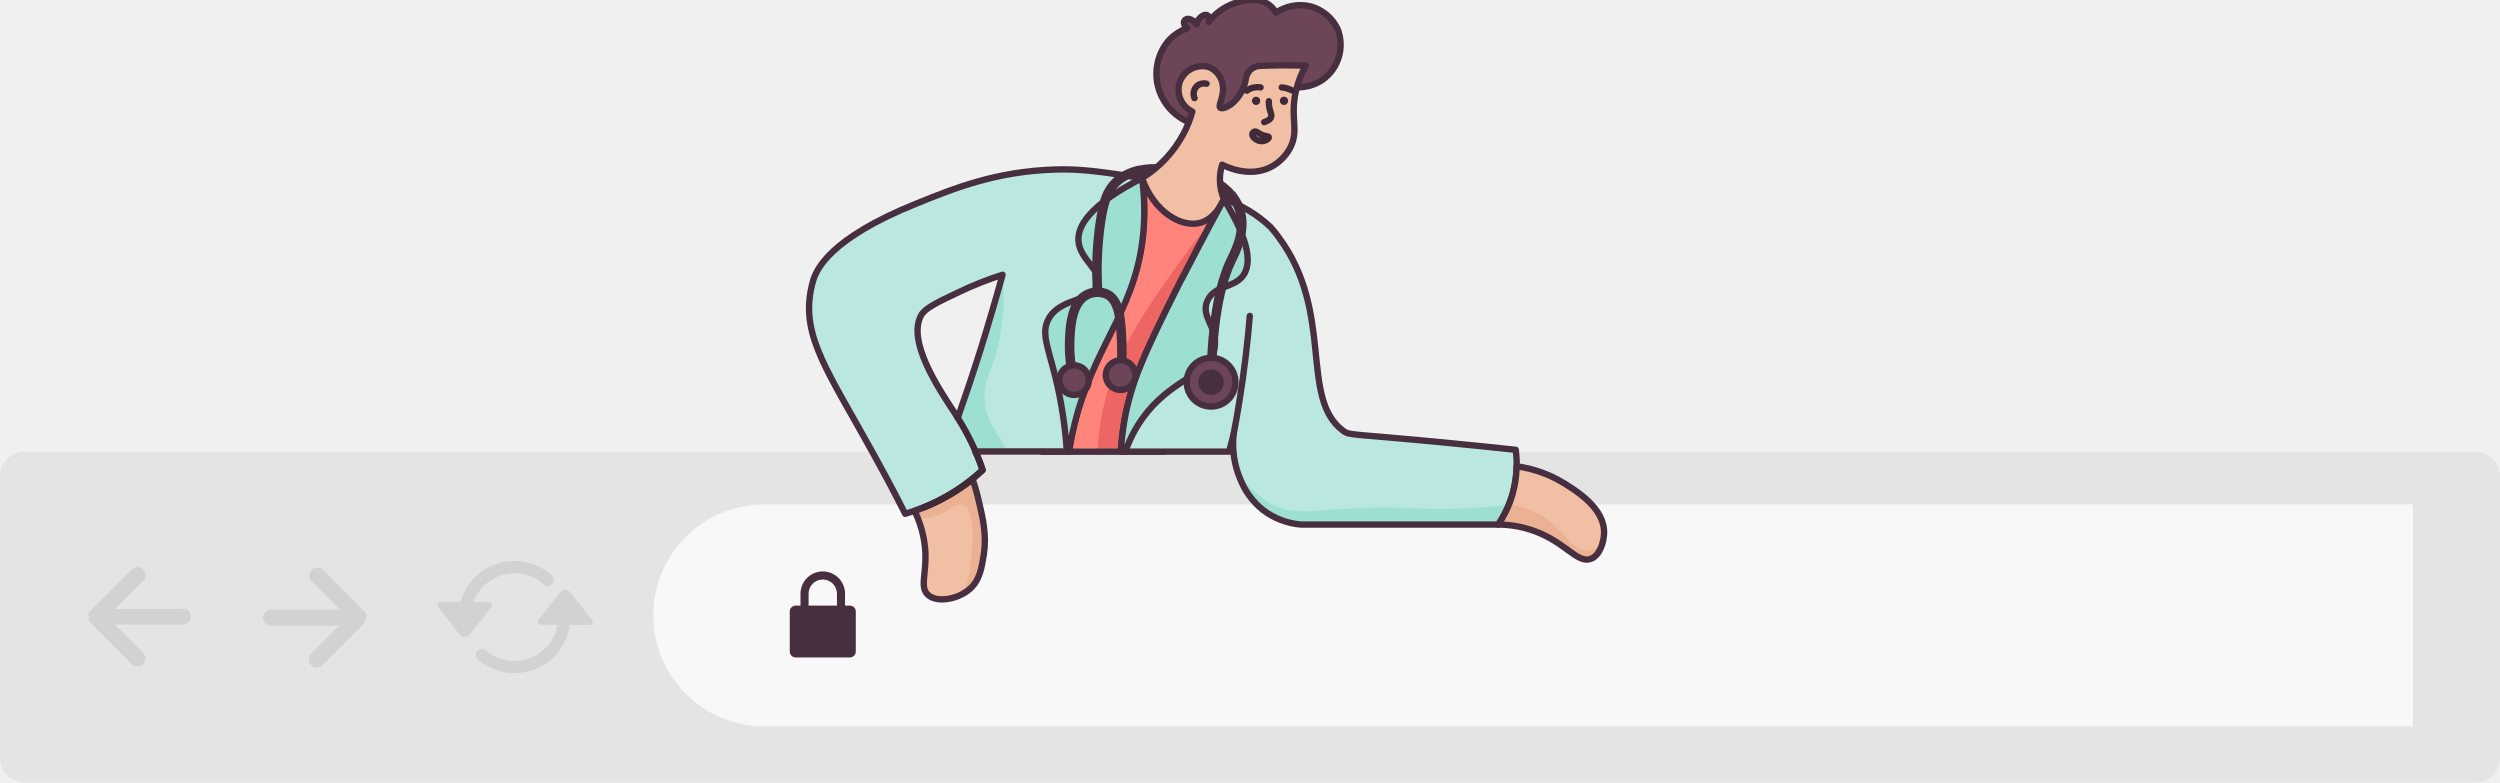
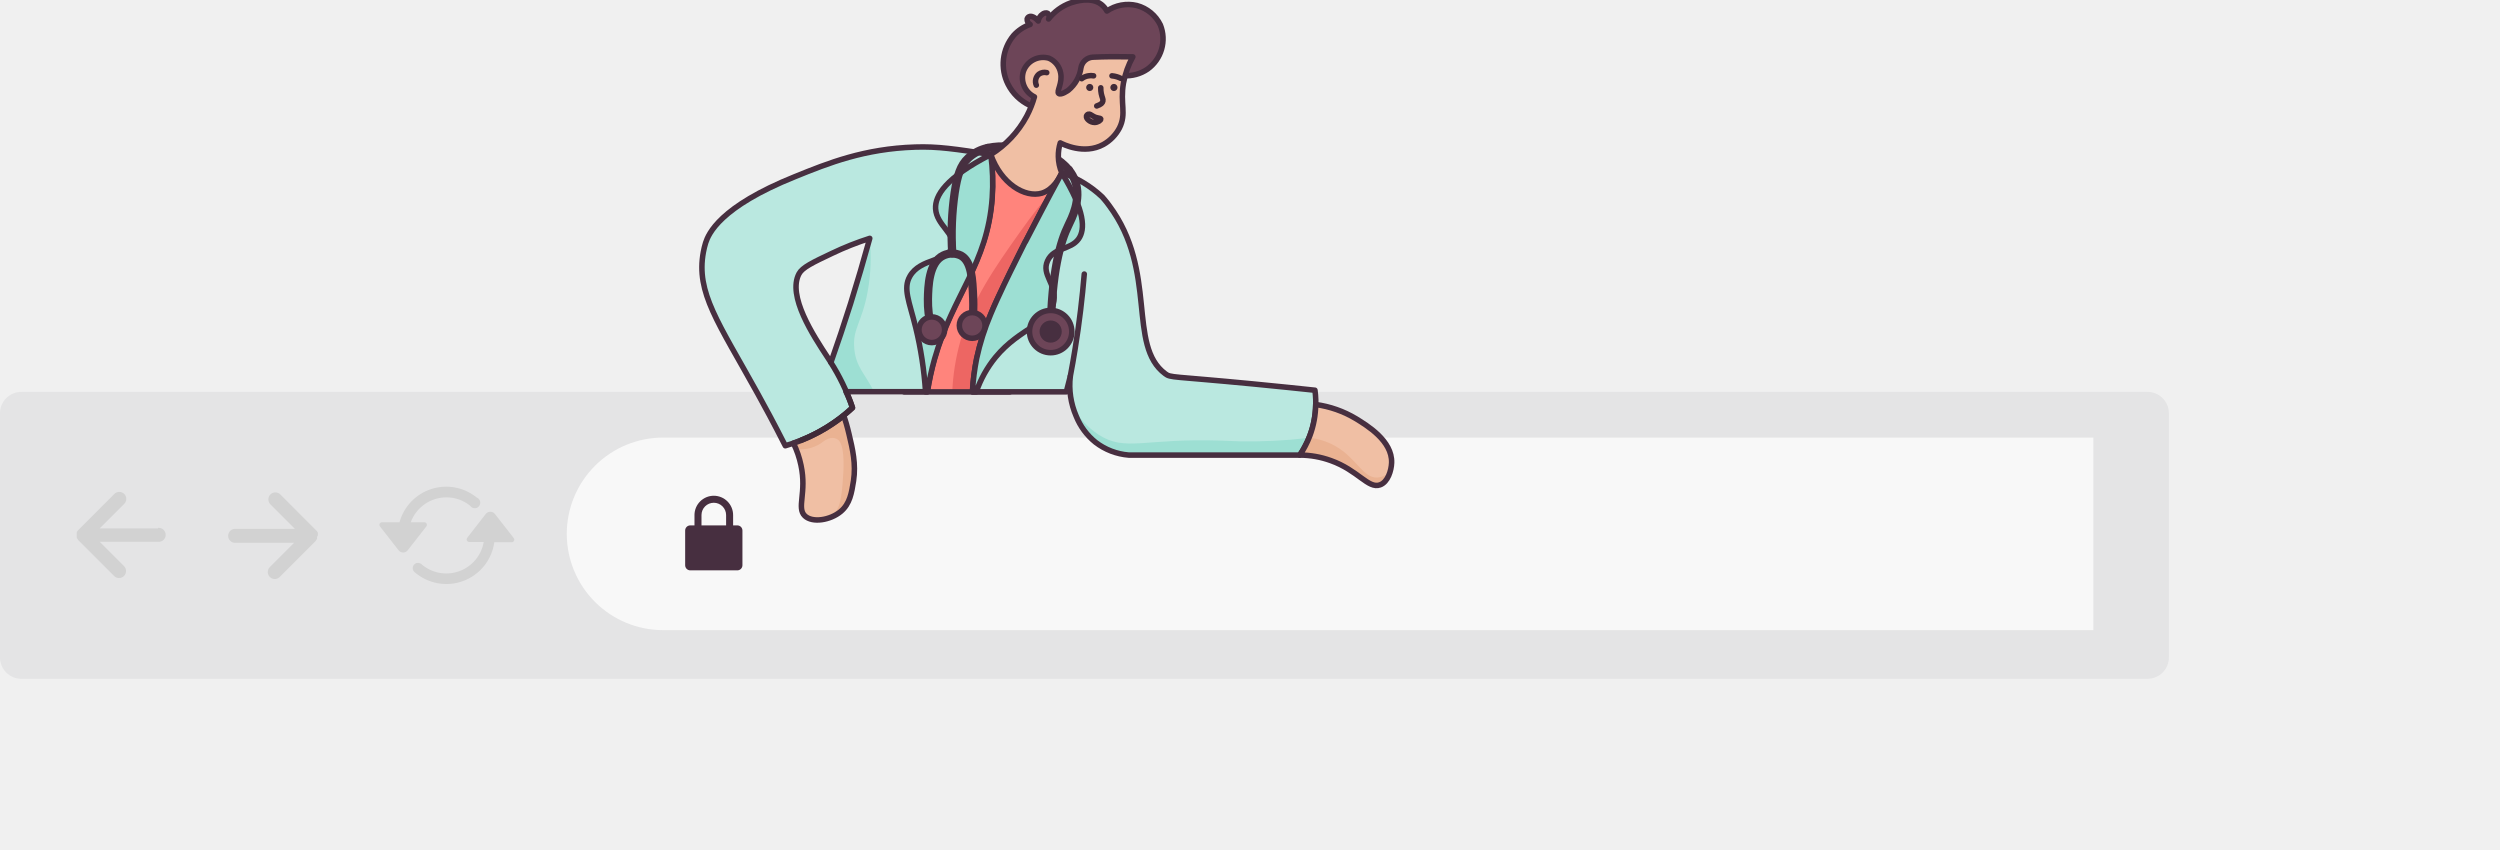
- <svg xmlns="http://www.w3.org/2000/svg" id="illustration" viewBox="0 0 393 123">
+ <svg xmlns="http://www.w3.org/2000/svg" width="453" height="154" viewBox="0 0 453 154" fill="none">
+   <g clip-path="url(#clip0_2_2)">
+     <path d="M389.13 71.01H3.87C1.733 71.01 0 72.743 0 74.88V119.13C0 121.267 1.733 123 3.87 123H389.13C391.267 123 393 121.267 393 119.13V74.88C393 72.743 391.267 71.01 389.13 71.01Z" fill="#E4E4E5" />
+     <path d="M120.14 79.29H379.32V114.18H120.14C115.515 114.177 111.081 112.339 107.811 109.069C104.541 105.799 102.703 101.365 102.7 96.74V96.74C102.7 94.448 103.151 92.179 104.028 90.062C104.905 87.945 106.191 86.021 107.811 84.401C109.431 82.781 111.355 81.495 113.472 80.618C115.589 79.741 117.858 79.29 120.15 79.29H120.14Z" fill="#F8F8F8" />
+     <path d="M133.6 95.2H132.84V93.33C132.84 92.402 132.471 91.511 131.815 90.855C131.158 90.199 130.268 89.83 129.34 89.83C128.412 89.83 127.521 90.199 126.865 90.855C126.209 91.511 125.84 92.402 125.84 93.33V95.2H125.08C124.833 95.2 124.597 95.298 124.422 95.472C124.248 95.647 124.15 95.883 124.15 96.13V102.42C124.15 102.667 124.248 102.903 124.422 103.078C124.597 103.252 124.833 103.35 125.08 103.35H133.6C133.847 103.35 134.083 103.252 134.258 103.078C134.432 102.903 134.53 102.667 134.53 102.42V96.13C134.53 95.883 134.432 95.647 134.258 95.472C134.083 95.298 133.847 95.2 133.6 95.2ZM127.11 93.33C127.11 92.739 127.345 92.171 127.763 91.753C128.181 91.335 128.749 91.1 129.34 91.1C129.931 91.1 130.499 91.335 130.917 91.753C131.335 92.171 131.57 92.739 131.57 93.33V95.2H127.11V93.33Z" fill="#472F40" />
+     <path d="M57.6 97C57.605 96.94 57.605 96.88 57.6 96.82C57.6 96.76 57.6 96.7 57.6 96.63C57.594 96.594 57.594 96.556 57.6 96.52C57.6 96.52 57.6 96.52 57.6 96.52C57.6 96.52 57.53 96.41 57.5 96.36L57.39 96.2L50.76 89.56C50.519 89.336 50.2 89.214 49.87 89.221C49.541 89.227 49.227 89.362 48.995 89.595C48.763 89.829 48.63 90.143 48.626 90.472C48.621 90.802 48.745 91.12 48.97 91.36L53.44 95.83H42.72C42.544 95.814 42.367 95.835 42.2 95.892C42.033 95.948 41.88 96.039 41.75 96.158C41.62 96.277 41.516 96.422 41.445 96.583C41.374 96.744 41.337 96.919 41.337 97.095C41.337 97.271 41.374 97.446 41.445 97.607C41.516 97.768 41.62 97.913 41.75 98.032C41.88 98.151 42.033 98.242 42.2 98.298C42.367 98.355 42.544 98.376 42.72 98.36H53.29L48.82 102.83C48.614 103.073 48.507 103.385 48.52 103.703C48.533 104.022 48.665 104.324 48.891 104.549C49.116 104.775 49.418 104.907 49.736 104.92C50.055 104.933 50.367 104.826 50.61 104.62L57.24 97.99V97.94L57.35 97.79C57.35 97.79 57.42 97.69 57.45 97.63C57.48 97.57 57.45 97.63 57.45 97.58C57.445 97.54 57.445 97.5 57.45 97.46C57.45 97.4 57.45 97.34 57.45 97.27C57.513 97.188 57.563 97.097 57.6 97Z" fill="#D2D2D2" />
+     <path d="M28.64 95.74H18.07L22.54 91.27C22.765 91.03 22.889 90.712 22.884 90.382C22.88 90.053 22.747 89.739 22.515 89.505C22.283 89.272 21.969 89.137 21.64 89.131C21.31 89.124 20.991 89.246 20.75 89.47L14.12 96.11L14.01 96.27C13.971 96.32 13.937 96.373 13.91 96.43V96.43C13.916 96.466 13.916 96.504 13.91 96.54C13.906 96.603 13.906 96.667 13.91 96.73C13.897 96.85 13.897 96.97 13.91 97.09C13.904 97.153 13.904 97.217 13.91 97.28C13.915 97.32 13.915 97.36 13.91 97.4V97.45C13.937 97.507 13.971 97.561 14.01 97.61L14.12 97.76V97.81L20.75 104.44C20.993 104.646 21.305 104.753 21.623 104.74C21.942 104.727 22.244 104.595 22.469 104.369C22.695 104.144 22.827 103.842 22.84 103.523C22.853 103.205 22.746 102.893 22.54 102.65L18.07 98.18H28.64C28.816 98.196 28.992 98.174 29.16 98.118C29.326 98.062 29.48 97.971 29.61 97.852C29.74 97.733 29.844 97.588 29.915 97.427C29.986 97.266 30.023 97.091 30.023 96.915C30.023 96.739 29.986 96.564 29.915 96.403C29.844 96.242 29.74 96.097 29.61 95.978C29.48 95.859 29.326 95.768 29.16 95.712C28.992 95.656 28.816 95.634 28.64 95.65V95.74Z" fill="#D2D2D2" />
+     <path d="M93.05 97.45L89.68 93.13C89.582 93.003 89.456 92.901 89.312 92.83C89.168 92.76 89.01 92.723 88.85 92.723C88.69 92.723 88.532 92.76 88.388 92.83C88.244 92.901 88.118 93.003 88.02 93.13L84.66 97.45C84.606 97.519 84.572 97.603 84.562 97.69C84.553 97.778 84.569 97.867 84.607 97.946C84.646 98.025 84.706 98.092 84.781 98.138C84.856 98.185 84.942 98.21 85.03 98.21H87.65C87.441 99.413 86.915 100.539 86.127 101.473C85.339 102.406 84.317 103.112 83.165 103.519C82.014 103.927 80.775 104.02 79.575 103.79C78.376 103.56 77.259 103.014 76.34 102.21C76.149 102.052 75.904 101.975 75.658 101.995C75.411 102.015 75.182 102.13 75.019 102.317C74.856 102.503 74.772 102.746 74.785 102.993C74.799 103.24 74.908 103.472 75.09 103.64C76.28 104.687 77.731 105.391 79.29 105.679C80.849 105.967 82.456 105.827 83.941 105.274C85.427 104.721 86.734 103.776 87.725 102.539C88.716 101.302 89.354 99.82 89.57 98.25H92.68C92.776 98.257 92.871 98.236 92.954 98.187C93.037 98.138 93.103 98.066 93.143 97.979C93.184 97.892 93.196 97.794 93.18 97.7C93.163 97.605 93.118 97.518 93.05 97.45V97.45Z" fill="#D2D2D2" />
+     <path d="M86.39 90.16C85.259 89.237 83.916 88.612 82.482 88.339C81.048 88.067 79.569 88.157 78.179 88.601C76.788 89.045 75.531 89.829 74.52 90.882C73.509 91.934 72.777 93.223 72.39 94.63H69.23C69.141 94.628 69.053 94.651 68.977 94.697C68.901 94.743 68.839 94.81 68.799 94.89C68.76 94.969 68.743 95.059 68.752 95.147C68.761 95.236 68.795 95.32 68.85 95.39L72.22 99.71C72.318 99.837 72.444 99.939 72.588 100.01C72.732 100.08 72.89 100.117 73.05 100.117C73.21 100.117 73.368 100.08 73.512 100.01C73.656 99.939 73.782 99.837 73.88 99.71L77.25 95.39C77.304 95.321 77.338 95.237 77.347 95.15C77.357 95.062 77.341 94.974 77.303 94.894C77.264 94.815 77.204 94.748 77.129 94.701C77.055 94.655 76.968 94.63 76.88 94.63H74.43C74.915 93.309 75.793 92.168 76.946 91.362C78.1 90.555 79.473 90.122 80.88 90.12C82.449 90.115 83.971 90.652 85.19 91.64C85.276 91.772 85.392 91.881 85.529 91.959C85.666 92.037 85.819 92.082 85.976 92.09C86.133 92.098 86.29 92.069 86.433 92.005C86.577 91.941 86.704 91.844 86.803 91.721C86.902 91.599 86.971 91.455 87.004 91.301C87.037 91.147 87.033 90.988 86.993 90.836C86.953 90.684 86.877 90.543 86.772 90.426C86.668 90.308 86.537 90.217 86.39 90.16V90.16Z" fill="#D2D2D2" />
+     <path d="M192.39 31.3C191.5 34.52 190.17 39.48 188.74 45.62C186.74 54.21 185.06 59.31 183.64 67.2C183.35 68.8 183.13 70.13 182.99 71.01H163.83C164.15 69.62 164.6 67.74 165.23 65.53C165.23 65.53 165.69 63.94 166.23 62.26C168.881 53.733 171.996 45.357 175.56 37.17L179.56 27.95L180.29 28.06C184.415 28.764 188.465 29.849 192.39 31.3V31.3Z" fill="#FF847C" />
+     <path d="M191.09 30.82H191C190.541 31.043 190.093 31.29 189.66 31.56C189.19 31.86 189.07 31.88 189.01 32C188.66 32.62 189.94 34 190.59 34.6C189.07 36.39 187 38.96 184.72 42.19C180.22 48.56 176.17 54.31 174.03 61.77C173.179 64.779 172.683 67.876 172.55 71H183C183.14 70.12 183.36 68.79 183.65 67.19C185.07 59.3 186.76 54.19 188.75 45.61C189.589 40.748 190.809 35.96 192.4 31.29L191.09 30.82Z" fill="#ED6663" />
+     <path d="M192.39 31.3C191.5 34.52 190.17 39.48 188.74 45.62C186.74 54.21 185.06 59.31 183.64 67.2C183.35 68.8 183.13 70.13 182.99 71.01H163.83C164.15 69.62 164.6 67.74 165.23 65.53C165.23 65.53 165.69 63.94 166.23 62.26C168.881 53.733 171.996 45.357 175.56 37.17L179.56 27.95L180.29 28.06C184.415 28.764 188.465 29.849 192.39 31.3V31.3Z" stroke="#472F40" stroke-linecap="round" stroke-linejoin="round" />
+     <path d="M179.53 28C173.18 27 169.86 26.51 165.84 26.65C156.62 26.94 150.1 29.55 144.09 31.99C130.37 37.5 128.39 42.38 127.86 44C127.69 44.551 127.554 45.112 127.45 45.68C126.08 53.03 130.15 58.41 137.3 71.34C138.49 73.48 140.25 76.73 142.3 80.77C143.1 80.54 144 80.23 144.95 79.86C148.469 78.475 151.695 76.44 154.46 73.86C154.3 73.36 154.12 72.86 153.89 72.29C153.66 71.72 153.49 71.37 153.29 70.97H168.03C168.338 68.946 168.769 66.942 169.32 64.97C172.66 53.23 178.91 47.87 179.77 35.72C179.948 33.145 179.867 30.559 179.53 28V28ZM154.13 55C152.98 58.65 151.78 62.21 150.56 65.68L149.99 64.8C147.36 60.8 142.63 53.61 144.79 49.59C145.39 48.47 147.19 47.59 150.79 45.89C152.996 44.836 155.271 43.934 157.6 43.19C156.533 47.063 155.377 51 154.13 55Z" fill="#BAE8E0" />
+     <path d="M157.24 52.73C157.802 49.589 157.919 46.384 157.59 43.21C157.303 44.29 157.003 45.37 156.69 46.45L156.32 47.75C156.24 48 156.17 48.24 156.1 48.49C156.03 48.74 155.91 49.15 155.81 49.49C155.783 49.605 155.749 49.718 155.71 49.83C155.58 50.29 155.44 50.76 155.3 51.22L154.64 53.39C154.51 53.8 154.39 54.21 154.26 54.62C154.26 54.76 154.17 54.9 154.13 55.04L153.2 57.93V58.03L153.09 58.36L152.67 59.62C152.51 60.1 152.36 60.57 152.2 61.04L152.05 61.48C151.96 61.75 151.87 62.03 151.77 62.3C151.38 63.45 150.99 64.59 150.59 65.72C151.637 67.371 152.556 69.099 153.34 70.89L153.39 71.03H158.39C156.78 67.73 155.11 66.58 154.8 63.2C154.44 59.5 156.2 58.52 157.24 52.73Z" fill="#9DDFD3" />
+     <path d="M182.89 26.61C181.591 26.467 180.277 26.535 179 26.81" stroke="#472F40" stroke-width="1.5" stroke-linecap="round" stroke-linejoin="round" />
+     <path d="M190.74 28.4C191.857 29.008 192.85 29.818 193.67 30.79" stroke="#472F40" stroke-width="1.5" stroke-linecap="round" stroke-linejoin="round" />
+     <path d="M203.57 13.71C205.115 13.819 206.651 13.403 207.93 12.53C209.156 11.648 210.052 10.382 210.474 8.932C210.896 7.482 210.821 5.932 210.26 4.53C209.845 3.67 209.25 2.909 208.515 2.3C207.78 1.691 206.922 1.248 206 1C205.075 0.777 204.114 0.751 203.179 0.923C202.243 1.095 201.355 1.462 200.57 2C200.32 1.54 199.98 1.135 199.57 0.81C197.65 -0.69 194.76 0.28 194 0.53C192.416 1.098 191.028 2.108 190 3.44C190.083 3.28 190.116 3.098 190.092 2.92C190.069 2.741 189.992 2.573 189.87 2.44C189.54 2.2 189.05 2.44 188.92 2.56C188.708 2.701 188.528 2.885 188.392 3.101C188.255 3.316 188.166 3.558 188.13 3.81C187.54 3.12 186.86 2.81 186.45 3.03C186.37 3.07 186.3 3.126 186.243 3.195C186.186 3.264 186.144 3.344 186.12 3.43C186.098 3.632 186.138 3.836 186.234 4.014C186.331 4.193 186.479 4.338 186.66 4.43C185.507 4.833 184.475 5.521 183.66 6.43C182.649 7.645 182.015 9.13 181.838 10.7C181.66 12.271 181.946 13.86 182.66 15.27C183.502 16.931 184.87 18.267 186.55 19.07C188.901 20.304 191.577 20.779 194.21 20.43C200.14 19.48 203.18 14.4 203.57 13.71Z" fill="#6D4558" />
+     <path d="M203.57 13.71C205.115 13.819 206.651 13.403 207.93 12.53C209.156 11.648 210.052 10.382 210.474 8.932C210.896 7.482 210.821 5.932 210.26 4.53C209.845 3.67 209.25 2.909 208.515 2.3C207.78 1.691 206.922 1.248 206 1C205.075 0.777 204.114 0.751 203.179 0.923C202.243 1.095 201.355 1.462 200.57 2C200.32 1.54 199.98 1.135 199.57 0.81C197.65 -0.69 194.76 0.28 194 0.53C192.416 1.098 191.028 2.108 190 3.44C190.083 3.28 190.116 3.098 190.092 2.92C190.069 2.741 189.992 2.573 189.87 2.44C189.54 2.2 189.05 2.44 188.92 2.56C188.708 2.701 188.528 2.885 188.392 3.101C188.255 3.316 188.166 3.558 188.13 3.81C187.54 3.12 186.86 2.81 186.45 3.03C186.37 3.07 186.3 3.126 186.243 3.195C186.186 3.264 186.144 3.344 186.12 3.43C186.098 3.632 186.138 3.836 186.234 4.014C186.331 4.193 186.479 4.338 186.66 4.43C185.507 4.833 184.475 5.521 183.66 6.43C182.649 7.645 182.015 9.13 181.838 10.7C181.66 12.271 181.946 13.86 182.66 15.27C183.502 16.931 184.87 18.267 186.55 19.07C188.901 20.304 191.577 20.779 194.21 20.43C200.14 19.48 203.18 14.4 203.57 13.71Z" stroke="#472F40" stroke-linecap="round" stroke-linejoin="round" />
+     <path d="M237.81 77.51C237.315 79.271 236.542 80.942 235.52 82.46H204.52C202.339 82.285 200.255 81.483 198.52 80.15C196.955 78.894 195.742 77.254 195 75.39C194.015 73.119 193.649 70.628 193.94 68.17L193.22 71H176.22C176.318 68.96 176.575 66.93 176.99 64.93C177.587 62.161 178.447 59.455 179.56 56.85C180.37 54.85 181.3 52.92 183.14 49.12C184.38 46.58 185.37 44.64 185.8 43.79C187.36 40.72 189.56 36.49 192.41 31.29C195.12 32.212 197.602 33.702 199.69 35.66C199.91 35.9 200.12 36.15 200.12 36.15C200.45 36.54 200.72 36.89 201 37.28C209.84 49.19 204.21 62.58 211.14 67.72C212.14 68.48 212.22 68.14 227.08 69.57C231.8 70.02 235.68 70.44 238.27 70.71C238.574 72.985 238.418 75.297 237.81 77.51V77.51Z" fill="#BAE8E0" />
+     <path d="M237.19 79.32C236.42 79.42 235.24 79.55 233.8 79.68C229.699 80.015 225.579 80.072 221.47 79.85C207.27 79.33 203.99 81.95 199.05 78.75C197.123 77.476 195.526 75.762 194.39 73.75C194.558 74.319 194.762 74.877 195 75.42C195.742 77.284 196.955 78.924 198.52 80.18C200.255 81.513 202.339 82.315 204.52 82.49H235.52C236.182 81.492 236.742 80.43 237.19 79.32Z" fill="#9DDFD3" />
+     <path d="M179.53 28C173.18 27 169.86 26.51 165.84 26.65C156.62 26.94 150.1 29.55 144.09 31.99C130.37 37.5 128.39 42.38 127.86 44C127.69 44.551 127.554 45.112 127.45 45.68C126.08 53.03 130.15 58.41 137.3 71.34C138.49 73.48 140.25 76.73 142.3 80.77C143.1 80.54 144 80.23 144.95 79.86C148.469 78.475 151.695 76.44 154.46 73.86C154.3 73.36 154.12 72.86 153.89 72.29C153.66 71.72 153.49 71.37 153.29 70.97H168.03C168.338 68.946 168.769 66.942 169.32 64.97C172.66 53.23 178.91 47.87 179.77 35.72C179.948 33.145 179.867 30.559 179.53 28V28ZM154.13 55C152.98 58.65 151.78 62.21 150.56 65.68L149.99 64.8C147.36 60.8 142.63 53.61 144.79 49.59C145.39 48.47 147.19 47.59 150.79 45.89C152.996 44.836 155.271 43.934 157.6 43.19C156.533 47.063 155.377 51 154.13 55Z" stroke="#472F40" stroke-linecap="round" stroke-linejoin="round" />
+     <path d="M237.81 77.51C237.315 79.271 236.542 80.942 235.52 82.46H204.52C202.339 82.285 200.255 81.483 198.52 80.15C196.955 78.894 195.742 77.254 195 75.39C194.015 73.119 193.649 70.628 193.94 68.17L193.22 71H176.22C176.318 68.96 176.575 66.93 176.99 64.93C177.587 62.161 178.447 59.455 179.56 56.85C180.37 54.85 181.3 52.92 183.14 49.12C184.38 46.58 185.37 44.64 185.8 43.79C187.36 40.72 189.56 36.49 192.41 31.29C195.12 32.212 197.602 33.702 199.69 35.66C199.91 35.9 200.12 36.15 200.12 36.15C200.45 36.54 200.72 36.89 201 37.28C209.84 49.19 204.21 62.58 211.14 67.72C212.14 68.48 212.22 68.14 227.08 69.57C231.8 70.02 235.68 70.44 238.27 70.71C238.574 72.985 238.418 75.297 237.81 77.51V77.51Z" stroke="#472F40" stroke-linecap="round" stroke-linejoin="round" />
+     <path d="M235.52 82.46C237.44 82.466 239.345 82.804 241.15 83.46C246.07 85.21 247.93 88.62 250.05 87.86C251.49 87.35 252.11 85.25 252.16 83.86C252.31 79.86 247.67 77.08 245.69 75.86C243.459 74.521 240.978 73.65 238.4 73.3C238.382 75.248 238.02 77.178 237.33 79C236.864 80.22 236.257 81.381 235.52 82.46V82.46Z" fill="#F0BFA4" />
+     <path d="M249.55 86.53C246.95 86.64 245.83 83 241.92 80.8C240.463 79.991 238.858 79.484 237.2 79.31V79.31C236.755 80.415 236.195 81.471 235.53 82.46C237.45 82.466 239.355 82.804 241.16 83.46C246.08 85.21 247.94 88.62 250.06 87.86C250.535 87.624 250.95 87.282 251.272 86.861C251.595 86.44 251.816 85.95 251.92 85.43C251.294 86.078 250.449 86.47 249.55 86.53V86.53Z" fill="#EAB292" />
+     <path d="M235.52 82.46C237.44 82.466 239.345 82.804 241.15 83.46C246.07 85.21 247.93 88.62 250.05 87.86C251.49 87.35 252.11 85.25 252.16 83.86C252.31 79.86 247.67 77.08 245.69 75.86C243.459 74.521 240.978 73.65 238.4 73.3C238.382 75.248 238.02 77.178 237.33 79C236.864 80.22 236.257 81.381 235.52 82.46V82.46Z" stroke="#472F40" stroke-linecap="round" stroke-linejoin="round" />
+     <path d="M192.39 31.3C191.997 30.369 191.787 29.371 191.77 28.36C191.754 27.523 191.872 26.689 192.12 25.89C192.56 26.12 196.43 28.1 199.93 26.18C201.174 25.484 202.188 24.442 202.85 23.18C204.16 20.55 202.93 18.79 203.57 15.06C203.866 13.389 204.441 11.78 205.27 10.3C203.5 10.3 201.64 10.24 199.7 10.3L197.82 10.37C197.353 10.395 196.909 10.578 196.56 10.889C196.212 11.199 195.979 11.62 195.9 12.08C195.714 13.749 194.886 15.281 193.59 16.35C193.52 16.4 192.27 17.29 191.83 16.94C191.39 16.59 192.58 15.04 192.18 13.18C192.068 12.603 191.818 12.062 191.45 11.604C191.082 11.146 190.609 10.784 190.07 10.55C189.14 10.28 188.143 10.377 187.282 10.819C186.421 11.262 185.762 12.017 185.44 12.93C185.165 13.812 185.216 14.763 185.583 15.611C185.95 16.459 186.609 17.147 187.44 17.55C187.098 18.763 186.628 19.936 186.04 21.05C184.515 23.896 182.27 26.292 179.53 28C181.38 33.29 185.74 35.9 188.79 35C190.88 34.35 192 32.2 192.39 31.3Z" fill="#F0BFA4" />
+     <path d="M192.39 31.3C191.997 30.369 191.787 29.371 191.77 28.36C191.754 27.523 191.872 26.689 192.12 25.89C192.56 26.12 196.43 28.1 199.93 26.18C201.174 25.484 202.188 24.442 202.85 23.18C204.16 20.55 202.93 18.79 203.57 15.06C203.866 13.389 204.441 11.78 205.27 10.3C203.5 10.3 201.64 10.24 199.7 10.3L198.02 10.36C197.498 10.388 197.002 10.593 196.612 10.94C196.221 11.287 195.96 11.755 195.87 12.27C195.652 13.869 194.838 15.327 193.59 16.35C193.52 16.4 192.27 17.29 191.83 16.94C191.39 16.59 192.58 15.04 192.18 13.18C192.068 12.603 191.818 12.062 191.45 11.604C191.082 11.146 190.609 10.784 190.07 10.55C189.14 10.28 188.143 10.377 187.282 10.819C186.421 11.262 185.762 12.017 185.44 12.93C185.165 13.812 185.216 14.763 185.583 15.611C185.95 16.459 186.609 17.147 187.44 17.55C187.098 18.763 186.628 19.936 186.04 21.05C184.515 23.896 182.27 26.292 179.53 28C181.38 33.29 185.74 35.9 188.79 35C190.88 34.35 192 32.2 192.39 31.3Z" stroke="#472F40" stroke-linecap="round" stroke-linejoin="round" />
+     <path d="M179.53 28C171.31 32.22 169.4 35.47 169.53 37.83C169.71 40.83 173.16 42.33 172.53 44.7C171.79 47.48 166.77 46.7 164.86 50.08C163.61 52.31 164.74 54.53 165.92 59.32C166.857 63.153 167.456 67.062 167.71 71H168.05C168.13 70.51 168.21 70.05 168.29 69.6C168.29 69.46 168.34 69.32 168.37 69.18C168.45 68.78 168.53 68.38 168.61 68L168.76 67.36C168.82 67.07 168.89 66.77 168.96 66.5C169.08 66 169.21 65.5 169.34 65.07C172.68 53.33 178.93 47.97 179.79 35.82C179.968 33.211 179.881 30.591 179.53 28V28Z" fill="#9DDFD3" />
+     <path d="M179.53 28C171.31 32.22 169.4 35.47 169.53 37.83C169.71 40.83 173.16 42.33 172.53 44.7C171.79 47.48 166.77 46.7 164.86 50.08C163.61 52.31 164.74 54.53 165.92 59.32C166.857 63.153 167.456 67.062 167.71 71H168.05C168.13 70.51 168.21 70.05 168.29 69.6C168.29 69.46 168.34 69.32 168.37 69.18C168.45 68.78 168.53 68.38 168.61 68L168.76 67.36C168.82 67.07 168.89 66.77 168.96 66.5C169.08 66 169.21 65.5 169.34 65.07C172.68 53.33 178.93 47.97 179.79 35.82C179.968 33.211 179.881 30.591 179.53 28V28Z" stroke="#472F40" stroke-linecap="round" stroke-linejoin="round" />
+     <path d="M185.77 43.81C184.77 45.81 183.9 47.56 183.09 49.2L181.93 51.59C180.99 53.59 180.18 55.32 179.51 56.94C178.41 59.52 177.56 62.199 176.97 64.94V64.94C176.59 66.865 176.336 68.812 176.21 70.77C176.215 70.847 176.215 70.923 176.21 71H176.9C177.684 68.721 178.866 66.598 180.39 64.73C184.87 59.28 190.39 58.73 190.96 54.51C191.41 51.39 188.68 49.79 189.81 47.28C190.94 44.77 193.99 45.33 195.45 43.28C196.64 41.57 196.66 38.28 192.4 31.34C189.55 36.54 187.4 40.77 185.79 43.84L185.77 43.81Z" fill="#9DDFD3" />
+     <path d="M185.77 43.81C184.77 45.81 183.9 47.56 183.09 49.2L181.93 51.59C180.99 53.59 180.18 55.32 179.51 56.94C178.41 59.52 177.56 62.199 176.97 64.94V64.94C176.59 66.865 176.336 68.812 176.21 70.77C176.215 70.847 176.215 70.923 176.21 71H176.9C177.684 68.721 178.866 66.598 180.39 64.73C184.87 59.28 190.39 58.73 190.96 54.51C191.41 51.39 188.68 49.79 189.81 47.28C190.94 44.77 193.99 45.33 195.45 43.28C196.64 41.57 196.66 38.28 192.4 31.34C189.55 36.54 187.4 40.77 185.79 43.84L185.77 43.81Z" stroke="#472F40" stroke-linecap="round" stroke-linejoin="round" />
+     <path d="M197.46 16.5C197.819 16.5 198.11 16.209 198.11 15.85C198.11 15.491 197.819 15.2 197.46 15.2C197.101 15.2 196.81 15.491 196.81 15.85C196.81 16.209 197.101 16.5 197.46 16.5Z" fill="#402A38" />
+     <path d="M201.84 16.5C202.199 16.5 202.49 16.209 202.49 15.85C202.49 15.491 202.199 15.2 201.84 15.2C201.481 15.2 201.19 15.491 201.19 15.85C201.19 16.209 201.481 16.5 201.84 16.5Z" fill="#402A38" />
+     <path d="M199.46 15.91C199.448 16.266 199.478 16.622 199.55 16.97C199.7 17.7 199.93 17.97 199.84 18.32C199.75 18.67 199.55 18.91 198.73 19.2" stroke="#402A38" stroke-linecap="round" stroke-linejoin="round" />
+     <path d="M198 21C197.68 20.81 197.45 20.61 197.2 20.69C197.116 20.717 197.041 20.765 196.981 20.83C196.922 20.895 196.88 20.974 196.86 21.06C196.78 21.51 197.54 22.19 198.33 22.19C198.91 22.19 199.49 21.81 199.46 21.57C199.43 21.33 198.81 21.52 198 21Z" stroke="#402A38" stroke-linecap="round" stroke-linejoin="round" />
+     <path d="M196 14.26C196.357 13.98 196.781 13.801 197.23 13.74C197.537 13.68 197.853 13.68 198.16 13.74" stroke="#402A38" stroke-linecap="round" stroke-linejoin="round" />
+     <path d="M203.12 14.22C202.882 14.091 202.63 13.987 202.37 13.91C202.084 13.822 201.789 13.765 201.49 13.74" stroke="#402A38" stroke-linecap="round" stroke-linejoin="round" />
+     <path d="M189.67 13.16C189.429 13.101 189.179 13.095 188.936 13.142C188.692 13.188 188.462 13.287 188.26 13.43C187.974 13.666 187.772 13.989 187.686 14.35C187.599 14.71 187.632 15.09 187.78 15.43" stroke="#402A38" stroke-linecap="round" stroke-linejoin="round" />
+     <path d="M143.77 80.31C144.394 81.58 144.854 82.924 145.14 84.31C146.21 89.31 144.31 91.99 145.83 93.47C147.21 94.8 150.44 94.25 152.31 92.71C154.03 91.29 154.31 89.26 154.66 87.13C155.12 84.05 154.5 81.43 153.83 78.61C153.51 77.23 153.16 76.09 152.9 75.32C150.165 77.497 147.077 79.188 143.77 80.32V80.31Z" fill="#F0BFA4" />
+     <path d="M153.83 78.56C153.51 77.18 153.16 76.04 152.9 75.27C150.165 77.447 147.077 79.138 143.77 80.27C143.92 80.59 144.09 80.96 144.27 81.38C145.808 81.557 147.36 81.204 148.67 80.38C149.19 80.01 150.15 79.17 151.18 79.38C151.39 79.427 151.59 79.512 151.77 79.63C152.26 79.95 153.27 81.09 152.67 87.71C152.37 91.11 151.98 92.24 151.05 93.09C150.588 93.499 150.047 93.809 149.46 94C150.5 93.773 151.475 93.311 152.31 92.65C154.03 91.23 154.31 89.2 154.66 87.07C155.12 84 154.5 81.38 153.83 78.56Z" fill="#EAB292" />
+     <path d="M143.77 80.31C144.394 81.58 144.854 82.924 145.14 84.31C146.21 89.31 144.31 91.99 145.83 93.47C147.21 94.8 150.44 94.25 152.31 92.71C154.03 91.29 154.31 89.26 154.66 87.13C155.12 84.05 154.5 81.43 153.83 78.61C153.51 77.23 153.16 76.09 152.9 75.32C150.165 77.497 147.077 79.188 143.77 80.32V80.31Z" stroke="#472F40" stroke-linecap="round" stroke-linejoin="round" />
+     <path d="M193.94 68.17C194.25 66.54 194.55 64.88 194.82 63.17C195.58 58.48 196.11 53.96 196.47 49.66" stroke="#472F40" stroke-linecap="round" stroke-linejoin="round" />
+     <path d="M179 26.81C177.687 27.085 176.472 27.706 175.48 28.61C174.01 29.98 173.48 31.76 172.99 34.9C172.46 38.541 172.312 42.228 172.55 45.9" stroke="#472F40" stroke-width="1.5" stroke-linecap="round" stroke-linejoin="round" />
+     <path d="M168.74 59.24C168.312 57.592 168.11 55.893 168.14 54.19C168.19 51.94 168.29 47.55 170.92 46.3C171.417 46.059 171.962 45.933 172.515 45.933C173.068 45.933 173.613 46.059 174.11 46.3C176.06 47.37 176.19 50.48 176.34 54.01C176.402 55.548 176.348 57.09 176.18 58.62" stroke="#472F40" stroke-width="1.5" stroke-linecap="round" stroke-linejoin="round" />
+     <path d="M176.16 61.3C177.447 61.3 178.49 60.257 178.49 58.97C178.49 57.683 177.447 56.64 176.16 56.64C174.873 56.64 173.83 57.683 173.83 58.97C173.83 60.257 174.873 61.3 176.16 61.3Z" fill="#6D4558" />
+     <path d="M193.67 30.79C194.159 31.388 194.544 32.064 194.81 32.79C196.03 36.17 194.13 39.69 193.61 40.79C192.12 43.79 190.56 49.23 190.38 60.22" stroke="#472F40" stroke-width="1.5" stroke-linecap="round" stroke-linejoin="round" />
+     <path d="M190.38 63.91C192.495 63.91 194.21 62.195 194.21 60.08C194.21 57.965 192.495 56.25 190.38 56.25C188.265 56.25 186.55 57.965 186.55 60.08C186.55 62.195 188.265 63.91 190.38 63.91Z" fill="#6D4558" />
+     <path d="M190.38 62.09C191.49 62.09 192.39 61.19 192.39 60.08C192.39 58.97 191.49 58.07 190.38 58.07C189.27 58.07 188.37 58.97 188.37 60.08C188.37 61.19 189.27 62.09 190.38 62.09Z" fill="#472F40" />
+     <path d="M176.16 61.3C177.447 61.3 178.49 60.257 178.49 58.97C178.49 57.683 177.447 56.64 176.16 56.64C174.873 56.64 173.83 57.683 173.83 58.97C173.83 60.257 174.873 61.3 176.16 61.3Z" stroke="#472F40" stroke-linecap="round" stroke-linejoin="round" />
+     <path d="M168.84 62.08C170.127 62.08 171.17 61.037 171.17 59.75C171.17 58.463 170.127 57.42 168.84 57.42C167.553 57.42 166.51 58.463 166.51 59.75C166.51 61.037 167.553 62.08 168.84 62.08Z" fill="#6D4558" />
+     <path d="M168.84 62.08C170.127 62.08 171.17 61.037 171.17 59.75C171.17 58.463 170.127 57.42 168.84 57.42C167.553 57.42 166.51 58.463 166.51 59.75C166.51 61.037 167.553 62.08 168.84 62.08Z" stroke="#472F40" stroke-linecap="round" stroke-linejoin="round" />
+     <path d="M190.38 63.91C192.495 63.91 194.21 62.195 194.21 60.08C194.21 57.965 192.495 56.25 190.38 56.25C188.265 56.25 186.55 57.965 186.55 60.08C186.55 62.195 188.265 63.91 190.38 63.91Z" stroke="#472F40" stroke-linecap="round" stroke-linejoin="round" />
+     <path d="M150.56 65.7C151.326 66.907 152.024 68.155 152.65 69.44C153.356 70.885 153.967 72.375 154.48 73.9C153.442 74.865 152.335 75.754 151.17 76.56C149.297 77.855 147.285 78.935 145.17 79.78" stroke="#402A38" stroke-linecap="round" stroke-linejoin="round" />
+   </g>
  <defs>
-     <style>.cls-1{fill:#e4e4e5;}.cls-2{fill:#f8f8f8;}.cls-3{fill:#472f40;}.cls-4{fill:#d2d2d2;}.cls-5{fill:#ff847c;}.cls-6{fill:#ed6663;}.cls-10,.cls-15,.cls-7{fill:none;stroke-linecap:round;stroke-linejoin:round;}.cls-10,.cls-7{stroke:#472f40;}.cls-8{fill:#bae8e0;}.cls-9{fill:#9ddfd3;}.cls-10{stroke-width:1.5px;}.cls-11{fill:#6d4558;}.cls-12{fill:#f0bfa4;}.cls-13{fill:#eab292;}.cls-14{fill:#402a38;}.cls-15{stroke:#402a38;}</style>
+     <clipPath id="clip0_2_2">
+       <rect width="393" height="123" fill="white" />
+     </clipPath>
  </defs>
-   <rect class="cls-1" y="71.01" width="393" height="51.99" rx="3.87" />
-   <path class="cls-2" d="M120.14,79.29H379.32a0,0,0,0,1,0,0v34.89a0,0,0,0,1,0,0H120.14A17.45,17.45,0,0,1,102.7,96.74v0a17.45,17.45,0,0,1,17.45-17.45Z" />
-   <path class="cls-3" d="M133.6,95.2h-.76V93.33a3.5,3.5,0,0,0-7,0V95.2h-.76a.93.93,0,0,0-.93.93v6.29a.93.93,0,0,0,.93.93h8.52a.93.93,0,0,0,.93-.93V96.13A.93.93,0,0,0,133.6,95.2Zm-6.49-1.87a2.23,2.23,0,1,1,4.46,0V95.2h-4.46Z" />
-   <path class="cls-4" d="M57.6,97a1.09,1.09,0,0,0,0-.18c0-.06,0-.12,0-.19a.35.35,0,0,1,0-.11s0,0,0,0-.07-.11-.1-.16l-.11-.16s0,0,0,0l-6.63-6.64a1.27,1.27,0,0,0-1.79,1.8l4.47,4.47H42.72a1.27,1.27,0,1,0,0,2.53H53.29l-4.47,4.47a1.27,1.27,0,0,0,1.79,1.79l6.63-6.63,0-.05.11-.15s.07-.1.1-.16,0,0,0-.05a.53.53,0,0,1,0-.12c0-.06,0-.12,0-.19A1.09,1.09,0,0,0,57.6,97Z" />
-   <path class="cls-4" d="M28.64,95.74H18.07l4.47-4.47a1.27,1.27,0,0,0-1.79-1.8l-6.63,6.64s0,0,0,0l-.11.16a.86.86,0,0,0-.1.16l0,0a.35.35,0,0,1,0,.11,1.62,1.62,0,0,0,0,.19,1.62,1.62,0,0,0,0,.36,1.06,1.06,0,0,0,0,.19.53.53,0,0,1,0,.12l0,.05a.86.86,0,0,0,.1.16l.11.15,0,.05,6.63,6.63a1.27,1.27,0,0,0,1.79-1.79l-4.47-4.47H28.64a1.27,1.27,0,1,0,0-2.53Z" />
-   <path class="cls-4" d="M93.05,97.45l-3.37-4.32a1.05,1.05,0,0,0-1.66,0l-3.36,4.32a.47.47,0,0,0,.37.76h2.62a6.88,6.88,0,0,1-11.31,4,.95.95,0,0,0-1.25,1.43,8.77,8.77,0,0,0,14.48-5.39h3.11A.47.47,0,0,0,93.05,97.45Z" />
-   <path class="cls-4" d="M86.39,90.16a8.77,8.77,0,0,0-14,4.47H69.23a.47.47,0,0,0-.38.76l3.37,4.32a1.05,1.05,0,0,0,1.66,0l3.37-4.32a.47.47,0,0,0-.37-.76H74.43a6.88,6.88,0,0,1,6.45-4.51,6.81,6.81,0,0,1,4.31,1.52,1,1,0,1,0,1.2-1.48Z" />
-   <path class="cls-5" d="M192.39,31.3c-.89,3.22-2.22,8.18-3.65,14.32-2,8.59-3.68,13.69-5.1,21.58-.29,1.6-.51,2.93-.65,3.81H163.83c.32-1.39.77-3.27,1.4-5.48,0,0,.46-1.59,1-3.27a245.34,245.34,0,0,1,9.33-25.09l4-9.22.73.11A67.78,67.78,0,0,1,192.39,31.3Z" />
-   <path class="cls-6" d="M191.09,30.82l-.09,0a14.63,14.63,0,0,0-1.34.74c-.47.3-.59.32-.65.44-.35.62.93,2,1.58,2.6-1.52,1.79-3.59,4.36-5.87,7.59-4.5,6.37-8.55,12.12-10.69,19.58A40.18,40.18,0,0,0,172.55,71H183c.14-.88.36-2.21.65-3.81,1.42-7.89,3.11-13,5.1-21.58a94,94,0,0,1,3.65-14.32Z" />
-   <path class="cls-7" d="M192.39,31.3c-.89,3.22-2.22,8.18-3.65,14.32-2,8.59-3.68,13.69-5.1,21.58-.29,1.6-.51,2.93-.65,3.81H163.83c.32-1.39.77-3.27,1.4-5.48,0,0,.46-1.59,1-3.27a245.34,245.34,0,0,1,9.33-25.09l4-9.22.73.11A67.78,67.78,0,0,1,192.39,31.3Z" />
-   <path class="cls-8" d="M179.53,28c-6.35-1-9.67-1.49-13.69-1.35-9.22.29-15.74,2.9-21.75,5.34C130.37,37.5,128.39,42.38,127.86,44a14.68,14.68,0,0,0-.41,1.68c-1.37,7.35,2.7,12.73,9.85,25.66,1.19,2.14,2.95,5.39,5,9.43.8-.23,1.7-.54,2.65-.91a30.09,30.09,0,0,0,9.51-6c-.16-.5-.34-1-.57-1.57s-.4-.92-.6-1.32h14.74a50.59,50.59,0,0,1,1.29-6c3.34-11.74,9.59-17.1,10.45-29.25A38.67,38.67,0,0,0,179.53,28ZM154.13,55c-1.15,3.65-2.35,7.21-3.57,10.68l-.57-.88c-2.63-4-7.36-11.19-5.2-15.21.6-1.12,2.4-2,6-3.7a53.67,53.67,0,0,1,6.81-2.7Q156,49,154.13,55Z" />
-   <path class="cls-9" d="M157.24,52.73a34.09,34.09,0,0,0,.35-9.52q-.43,1.62-.9,3.24l-.37,1.3c-.08.25-.15.49-.22.74s-.19.66-.29,1a3.37,3.37,0,0,1-.1.34c-.13.46-.27.93-.41,1.39l-.66,2.17c-.13.41-.25.82-.38,1.23,0,.14-.09.28-.13.42l-.93,2.89,0,.1-.11.33-.42,1.26c-.16.48-.31.95-.47,1.42l-.15.44c-.09.27-.18.55-.28.82-.39,1.15-.78,2.29-1.18,3.42a38.4,38.4,0,0,1,2.75,5.17l.05.14h5c-1.61-3.3-3.28-4.45-3.59-7.83C154.44,59.5,156.2,58.52,157.24,52.73Z" />
-   <path class="cls-10" d="M182.89,26.61a12.16,12.16,0,0,0-3.89.2" />
-   <path class="cls-10" d="M190.74,28.4a10.22,10.22,0,0,1,2.93,2.39" />
-   <path class="cls-11" d="M203.57,13.71a6.87,6.87,0,0,0,4.36-1.18,6.76,6.76,0,0,0,2.33-8A6.64,6.64,0,0,0,206,1a6.79,6.79,0,0,0-5.43,1,3.89,3.89,0,0,0-1-1.19C197.65-.69,194.76.28,194,.53a8.8,8.8,0,0,0-4,2.91.88.88,0,0,0-.13-1c-.33-.24-.82,0-.95.12a1.81,1.81,0,0,0-.79,1.25c-.59-.69-1.27-1-1.68-.78a.64.64,0,0,0-.33.4,1,1,0,0,0,.54,1,7.23,7.23,0,0,0-3,2,8.1,8.1,0,0,0-1,8.84,8.44,8.44,0,0,0,3.89,3.8,12.85,12.85,0,0,0,7.66,1.36C200.14,19.48,203.18,14.4,203.57,13.71Z" />
-   <path class="cls-7" d="M203.57,13.71a6.87,6.87,0,0,0,4.36-1.18,6.76,6.76,0,0,0,2.33-8A6.64,6.64,0,0,0,206,1a6.79,6.79,0,0,0-5.43,1,3.89,3.89,0,0,0-1-1.19C197.65-.69,194.76.28,194,.53a8.8,8.8,0,0,0-4,2.91.88.88,0,0,0-.13-1c-.33-.24-.82,0-.95.12a1.81,1.81,0,0,0-.79,1.25c-.59-.69-1.27-1-1.68-.78a.64.64,0,0,0-.33.4,1,1,0,0,0,.54,1,7.23,7.23,0,0,0-3,2,8.1,8.1,0,0,0-1,8.84,8.44,8.44,0,0,0,3.89,3.8,12.85,12.85,0,0,0,7.66,1.36C200.14,19.48,203.18,14.4,203.57,13.71Z" />
-   <path class="cls-8" d="M237.81,77.51a17.19,17.19,0,0,1-2.29,4.95h-31a11.34,11.34,0,0,1-6-2.31A11.6,11.6,0,0,1,195,75.39a14,14,0,0,1-1.06-7.22L193.22,71h-17a39.13,39.13,0,0,1,.77-6.07,44.39,44.39,0,0,1,2.57-8.08c.81-2,1.74-3.93,3.58-7.73,1.24-2.54,2.23-4.48,2.66-5.33,1.56-3.07,3.76-7.3,6.61-12.5h0a20.1,20.1,0,0,1,7.28,4.37c.22.24.43.49.43.49.33.39.6.74.88,1.13,8.84,11.91,3.21,25.3,10.14,30.44,1,.76,1.08.42,15.94,1.85,4.72.45,8.6.87,11.19,1.14A17.11,17.11,0,0,1,237.81,77.51Z" />
-   <path class="cls-9" d="M237.19,79.32h0c-.77.1-1.95.23-3.39.36a91.11,91.11,0,0,1-12.33.17c-14.2-.52-17.48,2.1-22.42-1.1a14.59,14.59,0,0,1-4.66-5,14.2,14.2,0,0,0,.61,1.67,11.6,11.6,0,0,0,3.52,4.76,11.34,11.34,0,0,0,6,2.31h31A17.73,17.73,0,0,0,237.19,79.32Z" />
-   <path class="cls-7" d="M179.53,28c-6.35-1-9.67-1.49-13.69-1.35-9.22.29-15.74,2.9-21.75,5.34C130.37,37.5,128.39,42.38,127.86,44a14.68,14.68,0,0,0-.41,1.68c-1.37,7.35,2.7,12.73,9.85,25.66,1.19,2.14,2.95,5.39,5,9.43.8-.23,1.7-.54,2.65-.91a30.09,30.09,0,0,0,9.51-6c-.16-.5-.34-1-.57-1.57s-.4-.92-.6-1.32h14.74a50.59,50.59,0,0,1,1.29-6c3.34-11.74,9.59-17.1,10.45-29.25A38.67,38.67,0,0,0,179.53,28ZM154.13,55c-1.15,3.65-2.35,7.21-3.57,10.68l-.57-.88c-2.63-4-7.36-11.19-5.2-15.21.6-1.12,2.4-2,6-3.7a53.67,53.67,0,0,1,6.81-2.7Q156,49,154.13,55Z" />
-   <path class="cls-7" d="M237.81,77.51a17.19,17.19,0,0,1-2.29,4.95h-31a11.34,11.34,0,0,1-6-2.31A11.6,11.6,0,0,1,195,75.39a14,14,0,0,1-1.06-7.22L193.22,71h-17a39.13,39.13,0,0,1,.77-6.07,44.39,44.39,0,0,1,2.57-8.08c.81-2,1.74-3.93,3.58-7.73,1.24-2.54,2.23-4.48,2.66-5.33,1.56-3.07,3.76-7.3,6.61-12.5h0a20.1,20.1,0,0,1,7.28,4.37c.22.24.43.49.43.49.33.39.6.74.88,1.13,8.84,11.91,3.21,25.3,10.14,30.44,1,.76,1.08.42,15.94,1.85,4.72.45,8.6.87,11.19,1.14A17.11,17.11,0,0,1,237.81,77.51Z" />
-   <path class="cls-12" d="M235.52,82.46a16.64,16.64,0,0,1,5.63,1c4.92,1.75,6.78,5.16,8.9,4.4,1.44-.51,2.06-2.61,2.11-4,.15-4-4.49-6.78-6.47-8a19.18,19.18,0,0,0-7.29-2.56A16.52,16.52,0,0,1,237.33,79,16.7,16.7,0,0,1,235.52,82.46Z" />
-   <path class="cls-13" d="M249.55,86.53c-2.6.11-3.72-3.53-7.63-5.73a12.38,12.38,0,0,0-4.72-1.49h0a17.1,17.1,0,0,1-1.67,3.15,16.64,16.64,0,0,1,5.63,1c4.92,1.75,6.78,5.16,8.9,4.4a3.47,3.47,0,0,0,1.86-2.43A3.63,3.63,0,0,1,249.55,86.53Z" />
-   <path class="cls-7" d="M235.52,82.46a16.64,16.64,0,0,1,5.63,1c4.92,1.75,6.78,5.16,8.9,4.4,1.44-.51,2.06-2.61,2.11-4,.15-4-4.49-6.78-6.47-8a19.18,19.18,0,0,0-7.29-2.56A16.52,16.52,0,0,1,237.33,79,16.7,16.7,0,0,1,235.52,82.46Z" />
-   <path class="cls-12" d="M192.39,31.3a7.91,7.91,0,0,1-.62-2.94,7.82,7.82,0,0,1,.35-2.47c.44.23,4.31,2.21,7.81.29a7.35,7.35,0,0,0,2.92-3c1.31-2.63.08-4.39.72-8.12a15.15,15.15,0,0,1,1.7-4.76c-1.77,0-3.63-.06-5.57,0l-1.88.07a2.06,2.06,0,0,0-1.92,1.71,6.46,6.46,0,0,1-2.31,4.27c-.07.05-1.32.94-1.76.59s.75-1.9.35-3.76a3.62,3.62,0,0,0-2.11-2.63,3.79,3.79,0,0,0-4.63,2.38,3.86,3.86,0,0,0,2,4.62,17.94,17.94,0,0,1-1.4,3.5A18.47,18.47,0,0,1,179.53,28c1.85,5.29,6.21,7.9,9.26,7C190.88,34.35,192,32.2,192.39,31.3Z" />
-   <path class="cls-7" d="M192.39,31.3a7.91,7.91,0,0,1-.62-2.94,7.82,7.82,0,0,1,.35-2.47c.44.23,4.31,2.21,7.81.29a7.35,7.35,0,0,0,2.92-3c1.31-2.63.08-4.39.72-8.12a15.15,15.15,0,0,1,1.7-4.76c-1.77,0-3.63-.06-5.57,0l-1.68.06a2.31,2.31,0,0,0-2.15,1.91,6.39,6.39,0,0,1-2.28,4.08c-.07.05-1.32.94-1.76.59s.75-1.9.35-3.76a3.62,3.62,0,0,0-2.11-2.63,3.79,3.79,0,0,0-4.63,2.38,3.86,3.86,0,0,0,2,4.62,17.94,17.94,0,0,1-1.4,3.5A18.47,18.47,0,0,1,179.53,28c1.85,5.29,6.21,7.9,9.26,7C190.88,34.35,192,32.2,192.39,31.3Z" />
-   <path class="cls-9" d="M179.53,28c-8.22,4.22-10.13,7.47-10,9.83.18,3,3.63,4.5,3,6.87-.74,2.78-5.76,2-7.67,5.38-1.25,2.23-.12,4.45,1.06,9.24A67.42,67.42,0,0,1,167.71,71h.34v0c.08-.49.16-.95.24-1.4,0-.14.05-.28.08-.42.08-.4.16-.8.24-1.18l.15-.64c.06-.29.13-.59.2-.86.12-.5.25-1,.38-1.43,3.34-11.74,9.59-17.1,10.45-29.25A38.67,38.67,0,0,0,179.53,28Z" />
-   <path class="cls-7" d="M179.53,28c-8.22,4.22-10.13,7.47-10,9.83.18,3,3.63,4.5,3,6.87-.74,2.78-5.76,2-7.67,5.38-1.25,2.23-.12,4.45,1.06,9.24A67.42,67.42,0,0,1,167.71,71h.34v0c.08-.49.16-.95.24-1.4,0-.14.05-.28.08-.42.08-.4.16-.8.24-1.18l.15-.64c.06-.29.13-.59.2-.86.12-.5.25-1,.38-1.43,3.34-11.74,9.59-17.1,10.45-29.25A38.67,38.67,0,0,0,179.53,28Z" />
-   <path class="cls-9" d="M185.77,43.81c-1,2-1.87,3.75-2.68,5.39l-1.16,2.39c-.94,2-1.75,3.73-2.42,5.35a44,44,0,0,0-2.54,8h0a44.9,44.9,0,0,0-.76,5.83,1.85,1.85,0,0,1,0,.23h.69a20.43,20.43,0,0,1,3.49-6.27c4.48-5.45,10-6,10.57-10.22.45-3.12-2.28-4.72-1.15-7.23s4.18-1.95,5.64-4c1.19-1.71,1.21-5-3.05-11.94-2.85,5.2-5,9.43-6.61,12.5Z" />
-   <path class="cls-7" d="M185.77,43.81c-1,2-1.87,3.75-2.68,5.39l-1.16,2.39c-.94,2-1.75,3.73-2.42,5.35a44,44,0,0,0-2.54,8h0a44.9,44.9,0,0,0-.76,5.83,1.85,1.85,0,0,1,0,.23h.69a20.43,20.43,0,0,1,3.49-6.27c4.48-5.45,10-6,10.57-10.22.45-3.12-2.28-4.72-1.15-7.23s4.18-1.95,5.64-4c1.19-1.71,1.21-5-3.05-11.94-2.85,5.2-5,9.43-6.61,12.5Z" />
-   <circle class="cls-14" cx="197.46" cy="15.85" r="0.65" />
-   <circle class="cls-14" cx="201.84" cy="15.85" r="0.65" />
-   <path class="cls-15" d="M199.46,15.91a4.51,4.51,0,0,0,.09,1.06c.15.73.38,1,.29,1.35s-.29.59-1.11.88" />
-   <path class="cls-15" d="M198,21c-.32-.19-.55-.39-.8-.31a.51.51,0,0,0-.34.37c-.08.45.68,1.13,1.47,1.13.58,0,1.16-.38,1.13-.62S198.81,21.52,198,21Z" />
-   <path class="cls-15" d="M196,14.26a2.55,2.55,0,0,1,1.23-.52,2.44,2.44,0,0,1,.93,0" />
-   <path class="cls-15" d="M203.12,14.22a3.86,3.86,0,0,0-.75-.31,4.21,4.21,0,0,0-.88-.17" />
-   <path class="cls-15" d="M189.67,13.16a1.73,1.73,0,0,0-1.41.27,1.71,1.71,0,0,0-.48,2" />
-   <path class="cls-12" d="M143.77,80.31a16.73,16.73,0,0,1,1.37,4c1.07,5-.83,7.68.69,9.16,1.38,1.33,4.61.78,6.48-.76,1.72-1.42,2-3.45,2.35-5.58.46-3.08-.16-5.7-.83-8.52-.32-1.38-.67-2.52-.93-3.29a30.54,30.54,0,0,1-9.13,5Z" />
-   <path class="cls-13" d="M153.83,78.56c-.32-1.38-.67-2.52-.93-3.29a30.54,30.54,0,0,1-9.13,5c.15.32.32.69.5,1.11h0a6.8,6.8,0,0,0,4.4-1c.52-.37,1.48-1.21,2.51-1a1.79,1.79,0,0,1,.59.25c.49.32,1.5,1.46.9,8.08-.3,3.4-.69,4.53-1.62,5.38a4.5,4.5,0,0,1-1.59.91,7,7,0,0,0,2.85-1.35c1.72-1.42,2-3.45,2.35-5.58C155.12,84,154.5,81.38,153.83,78.56Z" />
-   <path class="cls-7" d="M143.77,80.31a16.73,16.73,0,0,1,1.37,4c1.07,5-.83,7.68.69,9.16,1.38,1.33,4.61.78,6.48-.76,1.72-1.42,2-3.45,2.35-5.58.46-3.08-.16-5.7-.83-8.52-.32-1.38-.67-2.52-.93-3.29a30.54,30.54,0,0,1-9.13,5Z" />
-   <path class="cls-7" d="M193.94,68.17c.31-1.63.61-3.29.88-5,.76-4.69,1.29-9.21,1.65-13.51" />
-   <path class="cls-10" d="M179,26.81a7.51,7.51,0,0,0-3.52,1.8c-1.47,1.37-2,3.15-2.49,6.29a52.72,52.72,0,0,0-.44,11" />
-   <path class="cls-10" d="M168.74,59.24a18.8,18.8,0,0,1-.6-5.05c.05-2.25.15-6.64,2.78-7.89a3.65,3.65,0,0,1,3.19,0c1.95,1.07,2.08,4.18,2.23,7.71a30.8,30.8,0,0,1-.16,4.61" />
-   <circle class="cls-11" cx="176.16" cy="58.97" r="2.33" />
-   <path class="cls-10" d="M193.67,30.79a6.92,6.92,0,0,1,1.14,2c1.22,3.38-.68,6.9-1.2,8-1.49,3-3.05,8.44-3.23,19.43" />
-   <circle class="cls-11" cx="190.38" cy="60.08" r="3.83" />
-   <circle class="cls-3" cx="190.38" cy="60.08" r="2.01" />
-   <circle class="cls-7" cx="176.16" cy="58.97" r="2.33" />
-   <circle class="cls-11" cx="168.84" cy="59.75" r="2.33" />
-   <circle class="cls-7" cx="168.84" cy="59.75" r="2.33" />
-   <circle class="cls-7" cx="190.38" cy="60.08" r="3.83" />
-   <path class="cls-15" d="M150.56,65.7a38.2,38.2,0,0,1,2.09,3.74,37.05,37.05,0,0,1,1.83,4.46,29.69,29.69,0,0,1-3.31,2.66,30.32,30.32,0,0,1-6,3.22" />
</svg>
